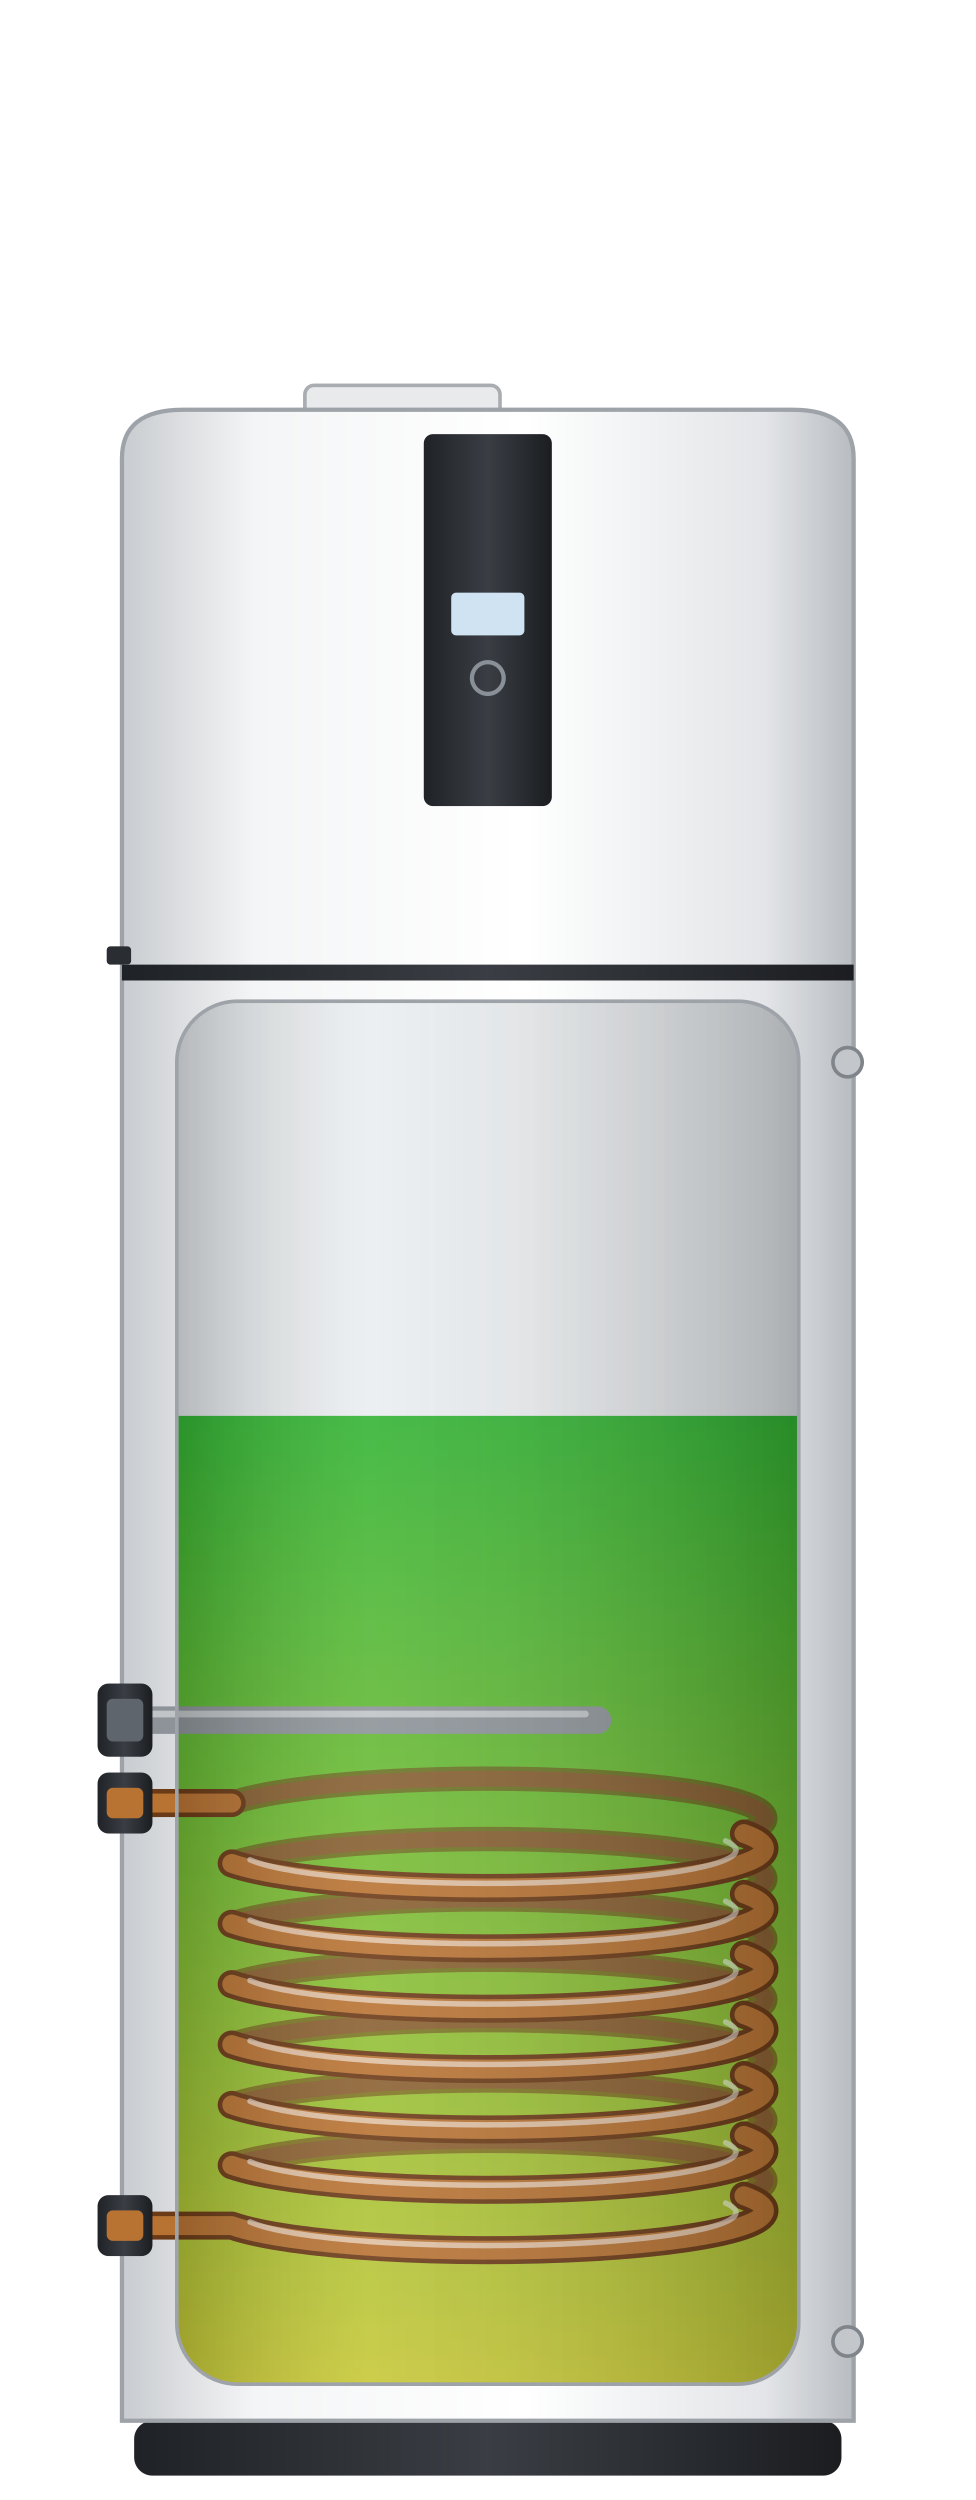
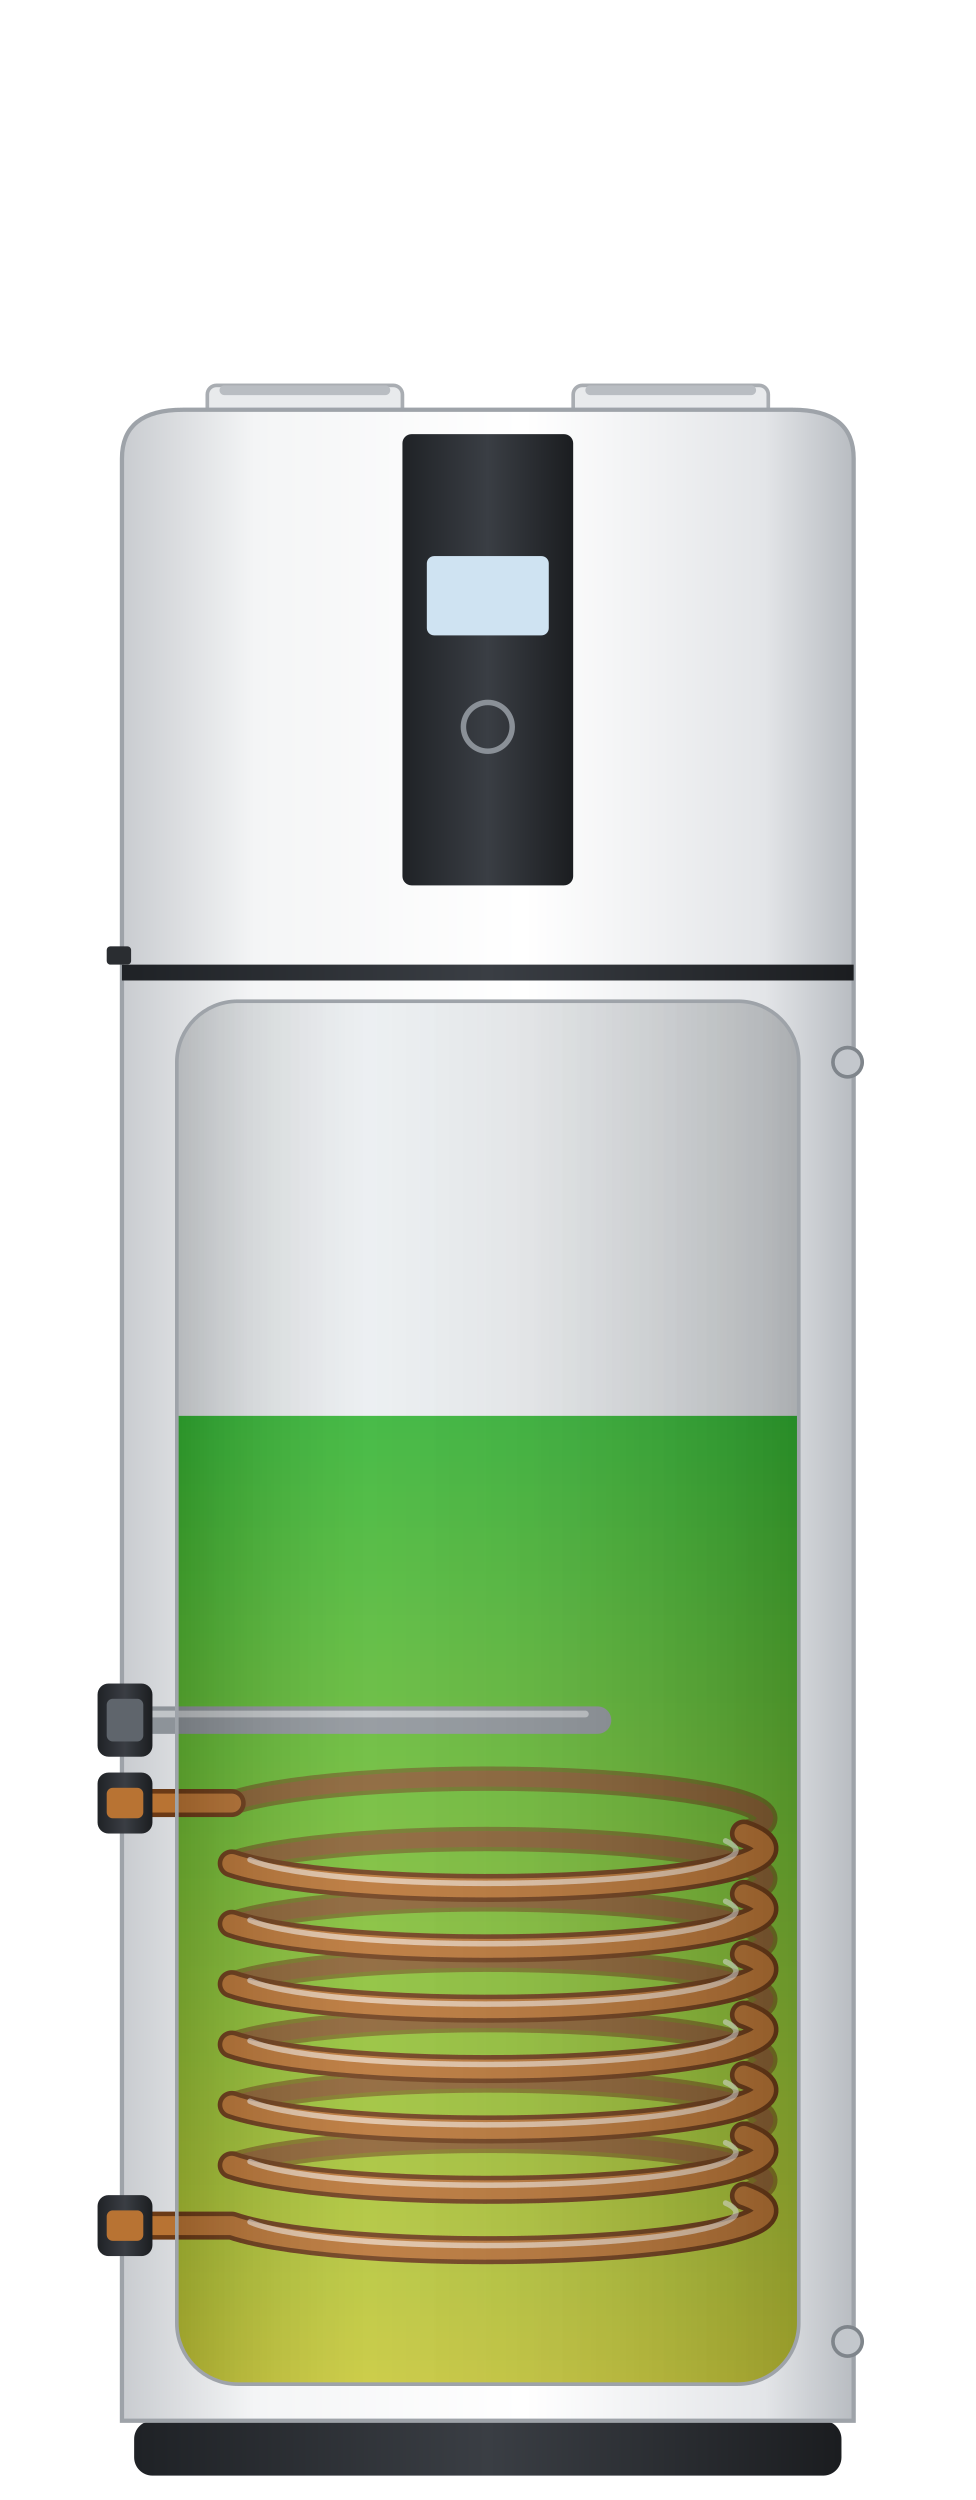
<svg xmlns="http://www.w3.org/2000/svg" viewBox="0 0 160 410" width="320" height="820">
  <defs>
    <linearGradient id="body" x1="0" x2="1">
      <stop offset="0" stop-color="#c9ccd0" />
      <stop offset=".18" stop-color="#f4f5f6" />
      <stop offset=".55" stop-color="#ffffff" />
      <stop offset=".88" stop-color="#e3e5e8" />
      <stop offset="1" stop-color="#b9bdc2" />
    </linearGradient>
    <linearGradient id="dark" x1="0" x2="1">
      <stop offset="0" stop-color="#1f2226" />
      <stop offset=".5" stop-color="#3a3e44" />
      <stop offset="1" stop-color="#1b1d20" />
    </linearGradient>
    <linearGradient id="water" x1="0" y1="1" x2="0" y2="0">
      <stop offset="0" stop-color="hsl(60,70%,45%)" />
      <stop offset="1" stop-color="hsl(120,70%,40%)" />
    </linearGradient>
    <linearGradient id="glass" x1="0" x2="1">
      <stop offset="0" stop-color="#000" stop-opacity=".18" />
      <stop offset=".3" stop-color="#fff" stop-opacity=".10" />
      <stop offset="1" stop-color="#000" stop-opacity=".22" />
    </linearGradient>
    <clipPath id="win">
      <rect x="29" y="164.2" width="102.0" height="226.8" rx="10" />
    </clipPath>
  </defs>
-   <rect x="50.0" y="63.2" width="32.0" height="7" rx="1.5" fill="#e8eaec" stroke="#a9adb2" stroke-width=".6" />
+   <rect x="34.0" y="63.2" width="32.0" height="7" rx="1.5" fill="#e8eaec" stroke="#a9adb2" stroke-width=".6" />
+   <rect x="36.0" y="63.2" width="28.0" height="1.6" rx=".8" fill="#b9bdc2" />
+   <rect x="94.0" y="63.2" width="32.0" height="7" rx="1.5" fill="#e8eaec" stroke="#a9adb2" stroke-width=".6" />
+   <rect x="96.0" y="63.2" width="28.0" height="1.6" rx=".8" fill="#b9bdc2" />
  <rect x="22" y="397.0" width="116.0" height="9.0" rx="3" fill="url(#dark)" />
  <path d="M20,75.2 Q20,67.2 30,67.2 H130.0 Q140.0,67.2 140.0,75.2 V397.0 H20 Z" fill="url(#body)" stroke="#9ea3a9" stroke-width=".7" />
  <rect x="20" y="158.2" width="120.0" height="2.6" fill="url(#dark)" />
-   <rect x="69.5" y="71.2" width="21" height="61" rx="1.5" fill="url(#dark)" />
-   <rect x="74.0" y="97.2" width="12" height="7" rx=".8" fill="#cfe3f2" />
-   <circle cx="80.0" cy="111.2" r="2.6" fill="none" stroke="#8a9097" stroke-width=".7" />
+   <rect x="66.0" y="71.2" width="28" height="74" rx="1.5" fill="url(#dark)" />
+   <rect x="70.0" y="91.2" width="20" height="13" rx="1.2" fill="#cfe3f2" />
+   <circle cx="80.0" cy="119.2" r="4" fill="none" stroke="#8a9097" stroke-width=".9" />
  <rect x="17.5" y="155.2" width="4" height="3" rx=".6" fill="#2a2d31" />
  <rect x="29" y="164.2" width="102.0" height="226.8" rx="10" fill="#dfe3e7" opacity=".55" />
  <g clip-path="url(#win)">
    <rect x="29" y="232.2" width="102.0" height="158.8" fill="url(#water)" opacity=".9" />
  </g>
  <line x1="23" y1="282.1" x2="98.0" y2="282.1" stroke="#8d9399" stroke-width="4.5" stroke-linecap="round" />
  <line x1="25" y1="281.1" x2="96.0" y2="281.1" stroke="rgba(255,255,255,.45)" stroke-width="1.1" stroke-linecap="round" />
  <g fill="none" stroke-linecap="round">
    <path d="M38,295.7 A42,6.0 0 0 1 122,300.7 M38,305.6 A42,6.0 0 0 1 122,310.6 M38,315.5 A42,6.0 0 0 1 122,320.5 M38,325.4 A42,6.0 0 0 1 122,330.4 M38,335.3 A42,6.0 0 0 1 122,340.3 M38,345.2 A42,6.0 0 0 1 122,350.2 M38,355.1 A42,6.0 0 0 1 122,360.1" stroke="#6b3a16" stroke-width="4" opacity=".55" />
    <path d="M38,295.7 A42,6.0 0 0 1 122,300.7 M38,305.6 A42,6.0 0 0 1 122,310.6 M38,315.5 A42,6.0 0 0 1 122,320.5 M38,325.4 A42,6.0 0 0 1 122,330.4 M38,335.3 A42,6.0 0 0 1 122,340.3 M38,345.2 A42,6.0 0 0 1 122,350.2 M38,355.1 A42,6.0 0 0 1 122,360.1" stroke="#8d5a35" stroke-width="2.6" opacity=".8" />
    <path d="M23,295.7 H38 M23,365 H38 M122,300.7 A42,6.0 0 0 1 38,305.6 M122,310.6 A42,6.0 0 0 1 38,315.5 M122,320.5 A42,6.0 0 0 1 38,325.4 M122,330.4 A42,6.0 0 0 1 38,335.3 M122,340.3 A42,6.0 0 0 1 38,345.2 M122,350.2 A42,6.0 0 0 1 38,355.1 M122,360.1 A42,6.0 0 0 1 38,365" stroke="#6b3a16" stroke-width="4.6" />
    <path d="M23,295.7 H38 M23,365 H38 M122,300.7 A42,6.0 0 0 1 38,305.6 M122,310.6 A42,6.0 0 0 1 38,315.5 M122,320.5 A42,6.0 0 0 1 38,325.4 M122,330.4 A42,6.0 0 0 1 38,335.3 M122,340.3 A42,6.0 0 0 1 38,345.2 M122,350.2 A42,6.0 0 0 1 38,355.1 M122,360.1 A42,6.0 0 0 1 38,365" stroke="#b87333" stroke-width="3.1" />
    <path d="M119,301.9 A39,5.2 0 0 1 41,305 M119,311.8 A39,5.2 0 0 1 41,314.9 M119,321.7 A39,5.2 0 0 1 41,324.8 M119,331.6 A39,5.2 0 0 1 41,334.7 M119,341.5 A39,5.2 0 0 1 41,344.6 M119,351.4 A39,5.2 0 0 1 41,354.5 M119,361.3 A39,5.2 0 0 1 41,364.4" stroke="rgba(255,255,255,.55)" stroke-width=".9" />
  </g>
  <rect x="16" y="290.7" width="9" height="10" rx="1.8" fill="url(#dark)" />
  <rect x="17.5" y="293.2" width="6" height="5" rx="1" fill="#b87333" />
  <rect x="16" y="360" width="9" height="10" rx="1.8" fill="url(#dark)" />
  <rect x="17.5" y="362.5" width="6" height="5" rx="1" fill="#b87333" />
  <rect x="29" y="164.2" width="102.0" height="226.8" rx="10" fill="url(#glass)" stroke="#9ea3a9" stroke-width=".6" />
  <rect x="16" y="276.1" width="9" height="12" rx="1.8" fill="url(#dark)" />
  <rect x="17.5" y="278.6" width="6" height="7" rx="1" fill="#5f656c" />
  <circle cx="139.0" cy="174.2" r="2.4" fill="#c3c7cc" stroke="#7f858b" stroke-width=".6" />
  <circle cx="139.0" cy="384.0" r="2.4" fill="#c3c7cc" stroke="#7f858b" stroke-width=".6" />
</svg>
